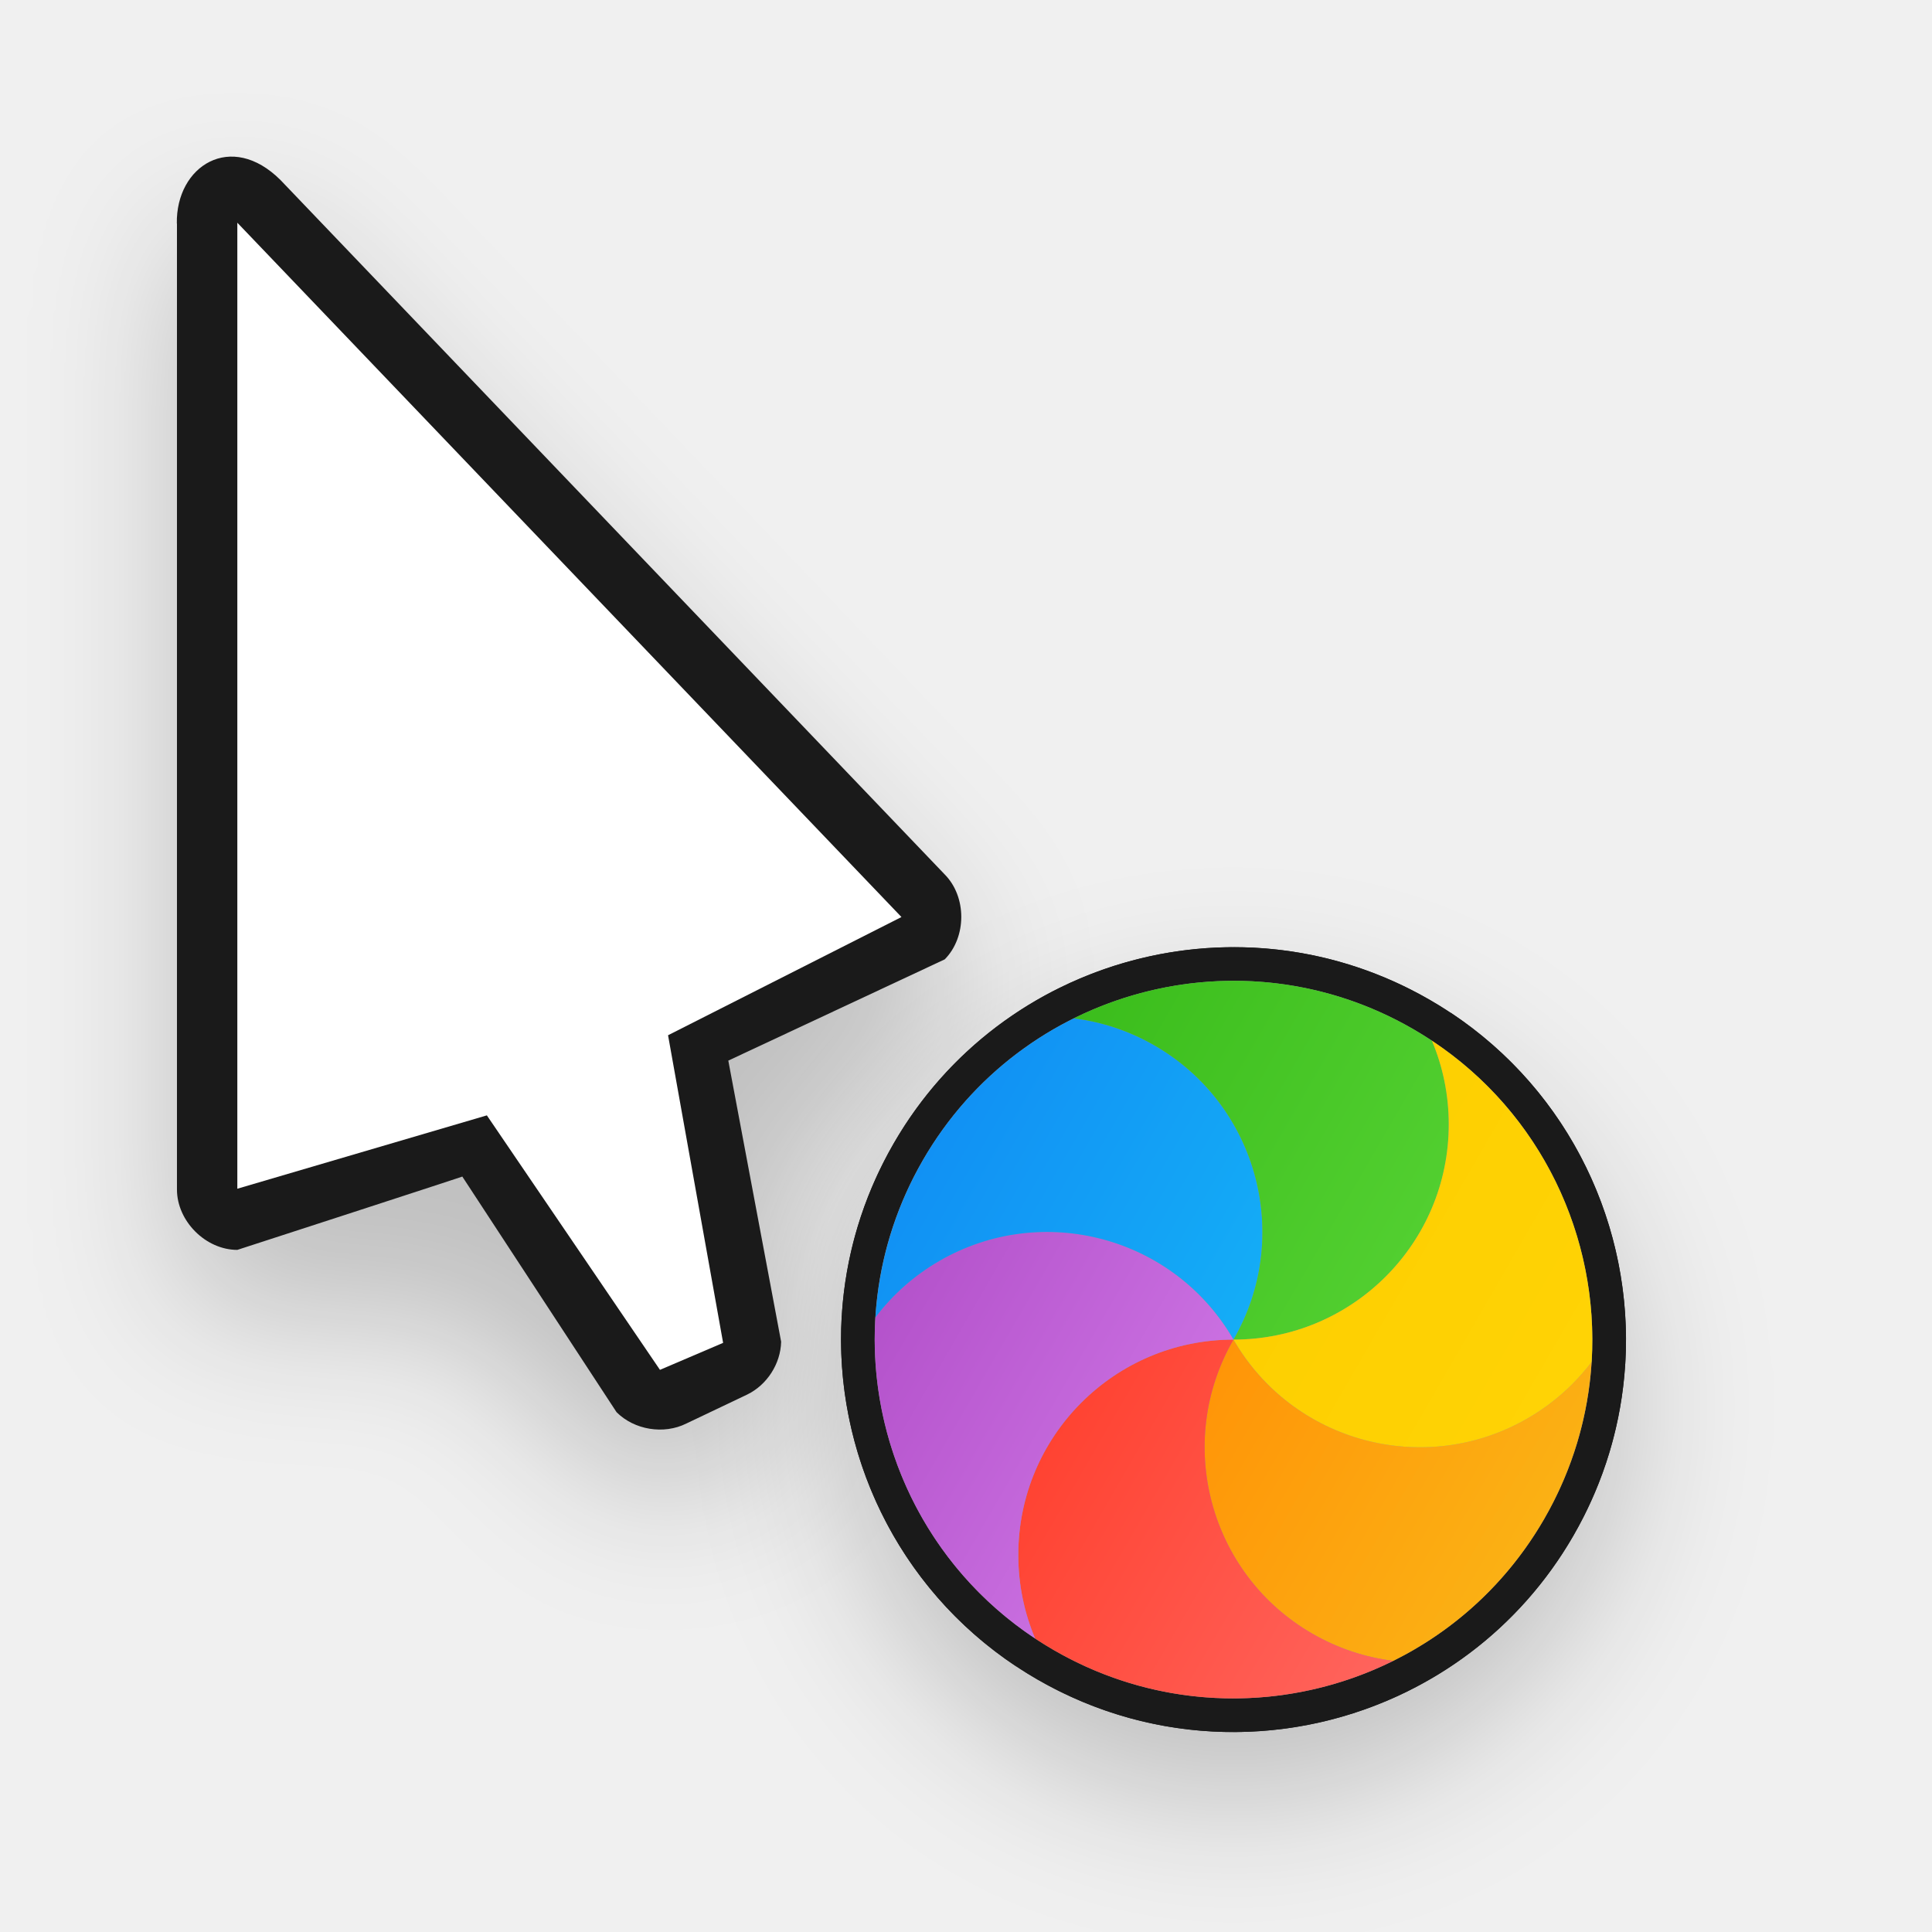
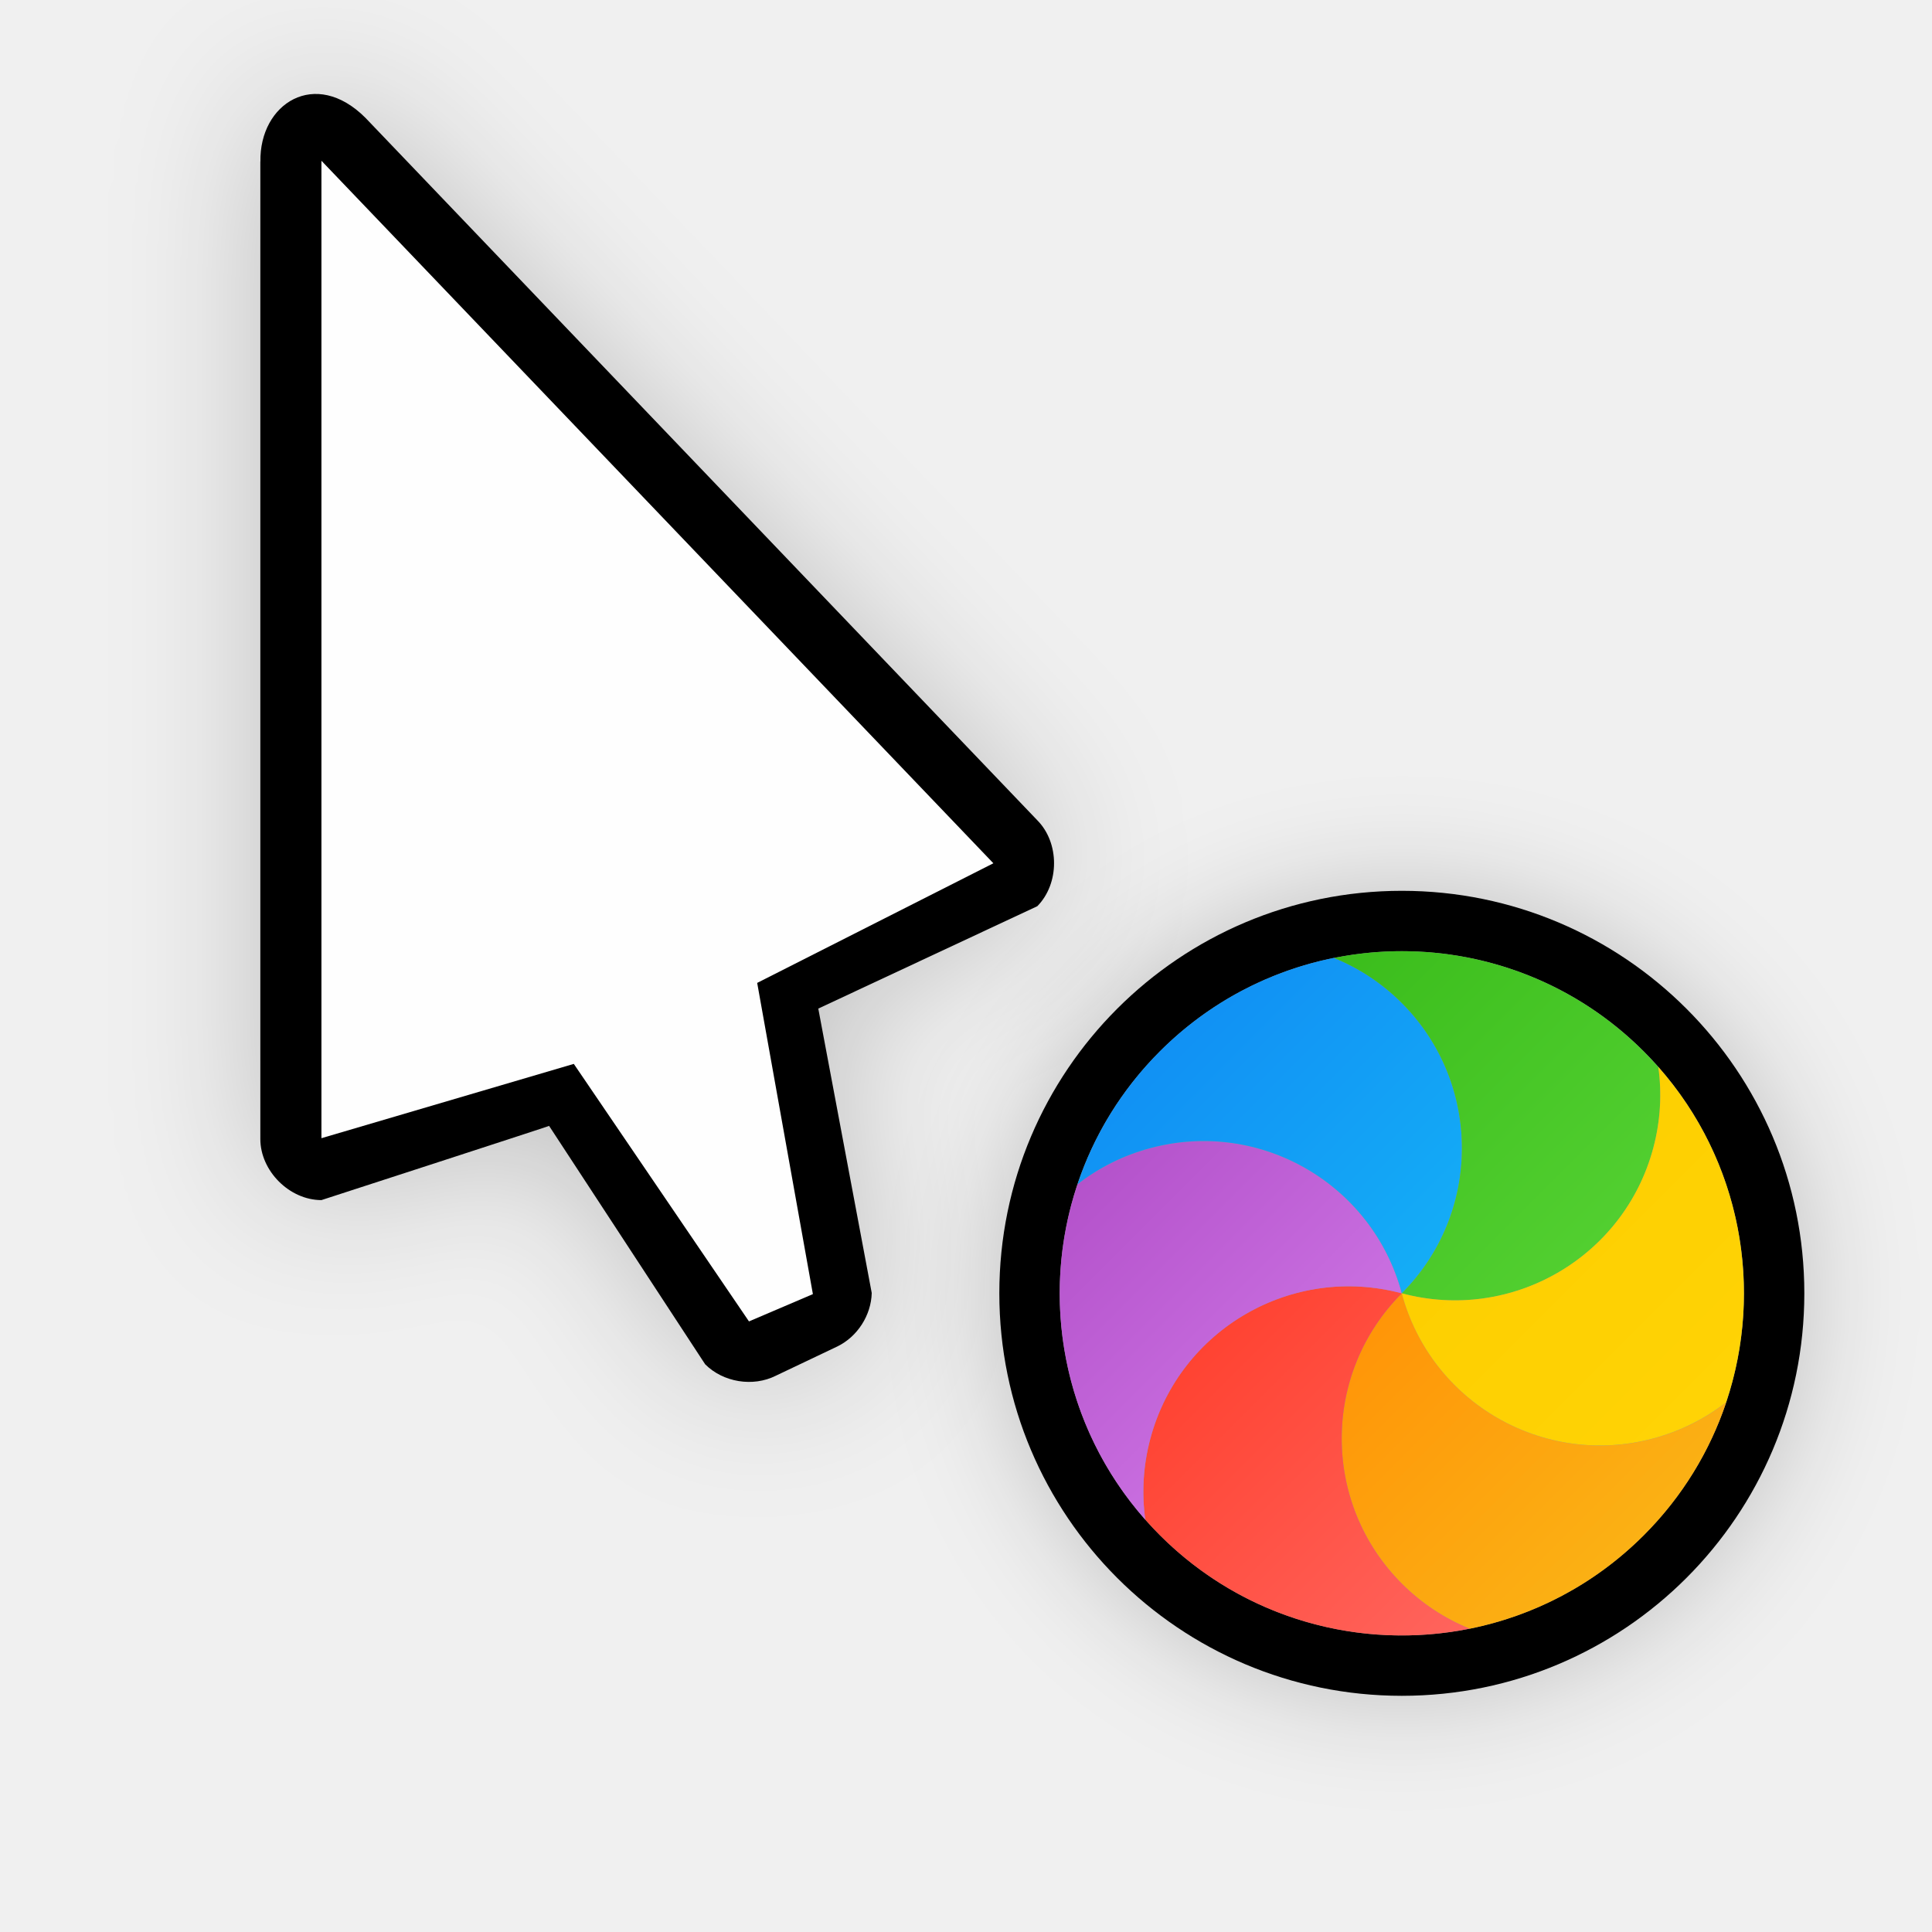
- <svg xmlns="http://www.w3.org/2000/svg" xmlns:xlink="http://www.w3.org/1999/xlink" width="32" height="32" viewBox="0 0 32 32" id="svg2" version="1.1">
-   <defs id="defs4">
-     <linearGradient xlink:href="#linearGradient-colour1" id="linearGradient13172" gradientUnits="userSpaceOnUse" gradientTransform="matrix(-0.3037977,0.52616,-0.5032558,-0.2905366,34.63544,1038.743)" x1="17.871" y1="7.669" x2="17.871" y2="17.893" />
-     <linearGradient gradientUnits="userSpaceOnUse" gradientTransform="matrix(1.028313,0,0,0.9836115,343.323,796.7172)" x1="17.871" y1="7.669" x2="17.871" y2="17.893" id="linearGradient-colour1">
-       <stop stop-color="#FBB114" offset="0%" id="stop7" />
-       <stop stop-color="#FF9508" offset="100%" id="stop9" />
-     </linearGradient>
-     <linearGradient xlink:href="#linearGradient-colour2" id="linearGradient13174" gradientUnits="userSpaceOnUse" gradientTransform="matrix(-0.2790814,0.4833527,-0.5478258,-0.3162675,34.63544,1038.743)" x1="23.954" y1="8.61" x2="23.954" y2="19.256" />
-     <linearGradient gradientUnits="userSpaceOnUse" gradientTransform="matrix(0.944652,0,0,1.070723,343.323,796.7172)" x1="23.954" y1="8.61" x2="23.954" y2="19.256" id="linearGradient-colour2">
-       <stop stop-color="#FF645D" offset="0%" id="stop12" />
-       <stop stop-color="#FF4332" offset="100%" id="stop14" />
-     </linearGradient>
-     <linearGradient xlink:href="#linearGradient-colour3" id="linearGradient13176" gradientUnits="userSpaceOnUse" gradientTransform="matrix(-0.3260717,0.5647373,-0.4688783,-0.27069,34.63544,1038.743)" x1="20.127" y1="19.205" x2="20.127" y2="29.033" />
-     <linearGradient gradientUnits="userSpaceOnUse" gradientTransform="matrix(1.103708,0,0,0.9164209,343.323,796.7172)" x1="20.127" y1="19.205" x2="20.127" y2="29.033" id="linearGradient-colour3">
-       <stop stop-color="#CA70E1" offset="0%" id="stop17" />
-       <stop stop-color="#B452CB" offset="100%" id="stop19" />
-     </linearGradient>
-     <linearGradient xlink:href="#linearGradient-colour4" id="linearGradient13178" gradientUnits="userSpaceOnUse" gradientTransform="matrix(-0.3037977,0.52616,-0.5032558,-0.2905366,34.63544,1038.743)" x1="16.36" y1="17.893" x2="16.36" y2="28.118" />
-     <linearGradient gradientUnits="userSpaceOnUse" gradientTransform="matrix(1.028313,0,0,0.9836116,343.323,796.7172)" x1="16.36" y1="17.893" x2="16.36" y2="28.118" id="linearGradient-colour4">
-       <stop stop-color="#14ADF6" offset="0%" id="stop22" />
-       <stop stop-color="#1191F4" offset="100%" id="stop24" />
-     </linearGradient>
-     <linearGradient xlink:href="#linearGradient-colour5" id="linearGradient13180" gradientUnits="userSpaceOnUse" gradientTransform="matrix(-0.2790814,0.4833527,-0.5478258,-0.3162675,34.63544,1038.743)" x1="13.308" y1="13.619" x2="13.308" y2="24.265" />
-     <linearGradient gradientUnits="userSpaceOnUse" gradientTransform="matrix(0.944652,0,0,1.070723,343.323,796.7172)" x1="13.308" y1="13.619" x2="13.308" y2="24.265" id="linearGradient-colour5">
-       <stop stop-color="#52CF30" offset="0%" id="stop27" />
-       <stop stop-color="#3BBD1C" offset="100%" id="stop29" />
-     </linearGradient>
-     <linearGradient xlink:href="#linearGradient-colour6" id="linearGradient13182" gradientUnits="userSpaceOnUse" gradientTransform="matrix(-0.3260717,0.5647373,-0.4688783,-0.27069,34.63544,1038.743)" x1="11.766" y1="9.377" x2="11.766" y2="19.205" />
-     <linearGradient gradientUnits="userSpaceOnUse" gradientTransform="matrix(1.103708,0,0,0.9164209,343.323,796.7172)" x1="11.766" y1="9.377" x2="11.766" y2="19.205" id="linearGradient-colour6">
-       <stop stop-color="#FFD305" offset="0%" id="stop32" />
-       <stop stop-color="#FDCF01" offset="100%" id="stop34" />
-     </linearGradient>
-     <filter style="color-interpolation-filters:sRGB" height="1.272" y="-0.136" width="1.441" x="-0.22" id="filter7590-8">
-       <feGaussianBlur id="feGaussianBlur7592-1" stdDeviation="1.192" />
-     </filter>
-     <filter style="color-interpolation-filters:sRGB" height="1.444" y="-0.222" width="1.444" x="-0.222" id="filter7558-8">
-       <feGaussianBlur id="feGaussianBlur7560-4" stdDeviation="1.202" />
-     </filter>
-   </defs>
-   <g id="layer1" transform="translate(0,-1020.362)">
-     <path id="path7438-8" d="m 20.431,1037.164 c -3.59,0 -6.5,2.91 -6.5,6.5 0,3.59 2.91,6.5 6.5,6.5 3.59,0 6.5,-2.91 6.5,-6.5 0,-3.59 -2.91,-6.5 -6.5,-6.5 z" style="color:#000000;font-style:normal;font-variant:normal;font-weight:normal;font-stretch:normal;font-size:medium;line-height:normal;font-family:Sans;-inkscape-font-specification:Sans;text-indent:0;text-align:start;text-decoration:none;text-decoration-line:none;letter-spacing:normal;word-spacing:normal;text-transform:none;direction:ltr;block-progression:tb;writing-mode:lr-tb;baseline-shift:baseline;text-anchor:start;display:inline;overflow:visible;visibility:visible;opacity:0.2;fill:#000000;fill-opacity:1;fill-rule:nonzero;stroke:none;stroke-width:2;marker:none;filter:url(#filter7558-8);enable-background:accumulate" />
-     <path id="path7454-9" d="m 3.743,1024.071 c -0.467,0.055 -0.823,0.498 -0.812,1.094 l 0,16 c 5e-5,0.524 0.476,1 1,1 l 3.594,0 2.687,2.688 c 0.295,0.295 0.783,0.375 1.156,0.188 l 1,-0.5 c 0.328,-0.159 0.554,-0.51 0.562,-0.875 l 0,-3.594 2.719,-2.719 c 0.365,-0.37 0.365,-1.036 0,-1.406 l -11,-11.5 c -0.307,-0.307 -0.626,-0.408 -0.906,-0.375 z" style="color:#000000;font-style:normal;font-variant:normal;font-weight:normal;font-stretch:normal;font-size:medium;line-height:normal;font-family:Sans;-inkscape-font-specification:Sans;text-indent:0;text-align:start;text-decoration:none;text-decoration-line:none;letter-spacing:normal;word-spacing:normal;text-transform:none;direction:ltr;block-progression:tb;writing-mode:lr-tb;baseline-shift:baseline;text-anchor:start;display:inline;overflow:visible;visibility:visible;opacity:0.2;fill:#000000;fill-opacity:1;fill-rule:nonzero;stroke:none;stroke-width:2;marker:none;filter:url(#filter7590-8);enable-background:accumulate" />
-     <path id="path11427-0-33" d="m 2.931,1024.064 v 16 c 5e-5,0.524 0.476,1 1,1 0,0 3.883,-1.26 3.726,-1.215 l 2.555,3.903 c 0.295,0.295 0.783,0.374 1.156,0.188 l 1.008,-0.48 c 0.328,-0.159 0.554,-0.51 0.562,-0.875 l -0.875,-4.656 3.585,-1.677 c 0.365,-0.37 0.365,-1.037 0,-1.406 l -11,-11.5 c -0.82,-0.82 -1.736,-0.235 -1.719,0.719 z" style="color:#000000;font-style:normal;font-variant:normal;font-weight:normal;font-stretch:normal;font-size:medium;line-height:normal;font-family:Sans;-inkscape-font-specification:Sans;text-indent:0;text-align:start;text-decoration:none;text-decoration-line:none;letter-spacing:normal;word-spacing:normal;text-transform:none;writing-mode:lr-tb;direction:ltr;baseline-shift:baseline;text-anchor:start;display:inline;overflow:visible;visibility:visible;fill:#1a1a1a;fill-opacity:1;fill-rule:nonzero;stroke:none;stroke-width:2;marker:none;enable-background:accumulate" />
-     <path id="path11429-9-3" d="m 3.931,1040.051 v -16 l 11,11.5 -3.866,1.958 0.912,5.095 -1.046,0.447 -2.867,-4.215 z" style="fill:#ffffff;fill-opacity:1;stroke:none" />
-     <ellipse cy="-538.993" cx="892.674" id="circle4566-9-6" style="fill:#1a1a1a;fill-rule:evenodd;stroke:none;stroke-width:0.591;fill-opacity:1" transform="matrix(-0.5000236,0.8660118,-0.866039,-0.4999764,0,0)" rx="6.499" ry="6.499" />
-     <path id="path4568-3-0" d="m 23.324,1048.37 c -0.502,-0.062 -1,-0.224 -1.466,-0.493 -1.865,-1.077 -2.504,-3.462 -1.427,-5.327 1.077,1.865 3.461,2.504 5.327,1.427 0.466,-0.269 0.856,-0.62 1.161,-1.024 -0.06,0.972 -0.34,1.946 -0.86,2.846 -0.664,1.151 -1.627,2.021 -2.735,2.571 z" style="fill:#1a1a1a;fill-rule:evenodd;stroke:none;stroke-width:0.591;fill-opacity:1" />
-     <path id="path4570-6-4" d="m 16.837,1047.966 c -0.197,-0.466 -0.306,-0.978 -0.305,-1.516 1.14e-4,-2.154 1.746,-3.899 3.9,-3.9 -1.077,1.865 -0.438,4.25 1.427,5.327 0.466,0.269 0.964,0.431 1.466,0.493 -1.884,0.935 -4.185,0.939 -6.143,-0.191 -0.118,-0.068 -0.233,-0.139 -0.344,-0.213 v 0 z" style="fill:#1a1a1a;fill-rule:evenodd;stroke:none;stroke-width:0.591;fill-opacity:1" />
-     <path id="path4572-0-8" d="m 13.943,1042.148 c 0.305,-0.404 0.695,-0.755 1.161,-1.024 1.865,-1.077 4.25,-0.438 5.327,1.427 -2.154,1e-4 -3.899,1.746 -3.9,3.9 -2.7e-5,0.538 0.109,1.05 0.305,1.516 -1.985,-1.315 -3.032,-3.562 -2.894,-5.818 z" style="fill:#1a1a1a;fill-rule:evenodd;stroke:none;stroke-width:0.591;fill-opacity:1" />
-     <path id="path4574-6-8" d="m 17.538,1036.73 c 0.502,0.062 1,0.224 1.466,0.493 1.865,1.077 2.504,3.462 1.427,5.327 -1.077,-1.865 -3.461,-2.504 -5.327,-1.427 -0.466,0.269 -0.856,0.62 -1.161,1.024 0.06,-0.972 0.34,-1.946 0.86,-2.846 0.664,-1.151 1.627,-2.021 2.735,-2.571 z" style="fill:#1a1a1a;fill-rule:evenodd;stroke:none;stroke-width:0.591;fill-opacity:1" />
-     <path id="path4576-2-8" d="m 24.025,1037.135 c 0.197,0.466 0.306,0.978 0.305,1.516 -1.12e-4,2.154 -1.746,3.899 -3.9,3.9 1.077,-1.865 0.438,-4.25 -1.427,-5.327 -0.466,-0.269 -0.964,-0.431 -1.466,-0.493 1.884,-0.935 4.185,-0.939 6.143,0.192 0.118,0.068 0.233,0.139 0.344,0.213 v 0 z" style="fill:#1a1a1a;fill-rule:evenodd;stroke:none;stroke-width:0.591;fill-opacity:1" />
-     <path id="path4578-6-9" d="m 26.919,1042.953 c -0.305,0.404 -0.695,0.755 -1.161,1.024 -1.865,1.077 -4.25,0.438 -5.327,-1.427 2.154,-2e-4 3.899,-1.746 3.9,-3.9 3.1e-5,-0.538 -0.109,-1.05 -0.305,-1.516 1.985,1.315 3.032,3.562 2.894,5.818 z" style="fill:#1a1a1a;fill-rule:evenodd;stroke:none;stroke-width:0.591;fill-opacity:1" />
-     <ellipse style="fill:#959595;fill-rule:evenodd;stroke:none;stroke-width:0.591" id="background-1-7" cx="892.674" cy="-538.993" transform="matrix(-0.5000236,0.8660118,-0.866039,-0.4999764,0,0)" rx="5.942" ry="5.942" />
-     <path style="fill:url(#linearGradient13172);fill-rule:evenodd;stroke:none;stroke-width:0.591" d="m 23.076,1047.871 c -0.459,-0.057 -0.915,-0.205 -1.341,-0.451 -1.705,-0.984 -2.289,-3.165 -1.305,-4.87 0.984,1.705 3.165,2.289 4.87,1.305 0.426,-0.246 0.783,-0.567 1.062,-0.937 -0.055,0.889 -0.311,1.779 -0.786,2.603 -0.607,1.052 -1.488,1.848 -2.5,2.35 z" id="orange-8-7" />
-     <path style="fill:url(#linearGradient13174);fill-rule:evenodd;stroke:none;stroke-width:0.591" d="m 17.145,1047.501 c -0.18,-0.426 -0.279,-0.894 -0.279,-1.386 1.07e-4,-1.969 1.596,-3.565 3.565,-3.565 -0.985,1.705 -0.4,3.886 1.305,4.87 0.426,0.246 0.881,0.394 1.341,0.451 -1.722,0.855 -3.827,0.858 -5.617,-0.175 -0.108,-0.062 -0.212,-0.127 -0.315,-0.195 v 0 z" id="red-7-6" />
-     <path style="fill:url(#linearGradient13176);fill-rule:evenodd;stroke:none;stroke-width:0.591" d="m 14.499,1042.182 c 0.279,-0.37 0.635,-0.69 1.062,-0.937 1.705,-0.985 3.886,-0.4 4.87,1.305 -1.969,1e-4 -3.565,1.596 -3.565,3.565 -2.4e-5,0.491 0.099,0.96 0.279,1.386 -1.815,-1.202 -2.772,-3.257 -2.646,-5.319 z" id="purple-9-4" />
-     <path style="fill:url(#linearGradient13178);fill-rule:evenodd;stroke:none;stroke-width:0.591" d="m 17.786,1037.229 c 0.459,0.057 0.915,0.205 1.341,0.451 1.705,0.984 2.289,3.165 1.305,4.87 -0.984,-1.705 -3.165,-2.289 -4.87,-1.305 -0.426,0.246 -0.783,0.567 -1.062,0.937 0.055,-0.889 0.311,-1.779 0.786,-2.603 0.607,-1.052 1.488,-1.848 2.5,-2.35 z" id="blue-2-3" />
-     <path style="fill:url(#linearGradient13180);fill-rule:evenodd;stroke:none;stroke-width:0.591" d="m 23.717,1037.599 c 0.18,0.426 0.279,0.894 0.279,1.386 -1.06e-4,1.969 -1.596,3.565 -3.565,3.565 0.985,-1.705 0.4,-3.886 -1.305,-4.87 -0.426,-0.246 -0.881,-0.394 -1.341,-0.451 1.722,-0.855 3.827,-0.858 5.617,0.175 0.108,0.062 0.212,0.127 0.315,0.195 v 0 z" id="green-0-0" />
-     <path style="fill:url(#linearGradient13182);fill-rule:evenodd;stroke:none;stroke-width:0.591" d="m 26.363,1042.918 c -0.279,0.369 -0.635,0.69 -1.062,0.937 -1.705,0.985 -3.886,0.4 -4.87,-1.305 1.969,-10e-5 3.565,-1.596 3.565,-3.565 2.2e-5,-0.491 -0.099,-0.96 -0.279,-1.386 1.815,1.202 2.772,3.257 2.646,5.319 z" id="yellow-2-3" />
+ <svg xmlns="http://www.w3.org/2000/svg" height="24" viewBox="0 0 24 24" width="24">
+   <linearGradient id="a" gradientTransform="matrix(.4579123 0 0 .4380064 8.607332 9.250079)" gradientUnits="userSpaceOnUse" x1="17.871" x2="17.871" y1="7.669" y2="17.893">
+     <stop offset="0" stop-color="#fbb114" />
+     <stop offset="1" stop-color="#ff9508" />
+   </linearGradient>
+   <linearGradient id="b" gradientTransform="matrix(.4206575 0 0 .4767976 8.607332 9.250079)" gradientUnits="userSpaceOnUse" x1="23.954" x2="23.954" y1="8.61" y2="19.256">
+     <stop offset="0" stop-color="#ff645d" />
+     <stop offset="1" stop-color="#ff4332" />
+   </linearGradient>
+   <linearGradient id="c" gradientTransform="matrix(.4914857 0 0 .4080861 8.607332 9.250079)" gradientUnits="userSpaceOnUse" x1="20.127" x2="20.127" y1="19.205" y2="29.033">
+     <stop offset="0" stop-color="#ca70e1" />
+     <stop offset="1" stop-color="#b452cb" />
+   </linearGradient>
+   <linearGradient id="d" gradientTransform="matrix(.4579123 0 0 .4380064 8.607332 9.250079)" gradientUnits="userSpaceOnUse" x1="16.36" x2="16.36" y1="17.893" y2="28.118">
+     <stop offset="0" stop-color="#14adf6" />
+     <stop offset="1" stop-color="#1191f4" />
+   </linearGradient>
+   <linearGradient id="e" gradientTransform="matrix(.4206575 0 0 .4767976 8.607332 9.250079)" gradientUnits="userSpaceOnUse" x1="13.308" x2="13.308" y1="13.619" y2="24.265">
+     <stop offset="0" stop-color="#52cf30" />
+     <stop offset="1" stop-color="#3bbd1c" />
+   </linearGradient>
+   <linearGradient id="f" gradientTransform="matrix(.4914857 0 0 .4080861 8.607332 9.250079)" gradientUnits="userSpaceOnUse" x1="11.766" x2="11.766" y1="9.377" y2="19.205">
+     <stop offset="0" stop-color="#ffd305" />
+     <stop offset="1" stop-color="#fdcf01" />
+   </linearGradient>
+   <filter id="g" color-interpolation-filters="sRGB" height="1.272" width="1.441" x="-.22" y="-.136">
+     <feGaussianBlur stdDeviation=".905" />
+   </filter>
+   <filter id="h" color-interpolation-filters="sRGB" height="1.336" width="1.336" x="-.168" y="-.168">
+     <feGaussianBlur stdDeviation=".7" />
+   </filter>
+   <circle cx="17.414" cy="16.066" fill-rule="evenodd" filter="url(#h)" opacity=".2" r="5" stroke-width=".455" />
+   <g stroke-width=".759">
+     <path d="m3.234 2.007v12.142c0.0.397.362.759.759.759 0 0 2.946-.956 2.828-.922l1.939 2.962c.224.224.594.284.877.142l.765-.364c.249-.121.42-.387.427-.664l-.664-3.533 2.721-1.272c.277-.281.277-.787 0-1.067l-8.347-8.727c-.622-.622-1.317-.178-1.304.545z" filter="url(#g)" opacity=".2" />
+     <path d="m3.234 2.007v12.142c0.0.397.362.759.759.759 0 0 2.946-.956 2.828-.922l1.939 2.962c.224.224.594.284.877.142l.765-.364c.249-.121.42-.387.427-.664l-.664-3.533 2.721-1.272c.277-.281.277-.787 0-1.067l-8.347-8.727c-.622-.622-1.317-.178-1.304.545z" />
+     <path d="m3.993 14.139v-12.142l8.347 8.727-2.934 1.486.692 3.866-.794.339-2.176-3.199z" fill="#fefefe" />
+   </g>
+   <g fill-rule="evenodd">
+     <circle cx="17.414" cy="16.066" r="5" stroke-width=".455" />
+     <g transform="matrix(-.7071068 .7071068 -.7071068 -.7071068 41.12479 16.84362)">
+       <circle cx="16.216" cy="17.316" fill="#959595" r="4.25" stroke-width=".423" />
+       <g stroke-width=".445" transform="matrix(.9489808 0 0 .9489808 .610505 1.100282)">
+         <path d="m18.921 13.355c.136.321.211.674.211 1.045 0 1.484-1.203 2.687-2.687 2.687.742-1.285.302-2.929-.984-3.671-.321-.185-.665-.297-1.011-.34.601-.299 1.278-.468 1.995-.468.916 0 1.767.275 2.476.746z" fill="url(#a)" />
+         <path d="m20.915 17.366c-.21.278-.478.519-.799.705-1.285.742-2.929.302-3.671-.984 1.484 0 2.687-1.203 2.687-2.687 0-.371-.075-.724-.211-1.045 1.207.802 2.002 2.174 2.002 3.732 0 .094-.003.187-.009.279z" fill="url(#b)" />
+         <path d="m18.44 21.098c-.346-.043-.69-.155-1.011-.34-1.285-.742-1.726-2.385-.984-3.671.742 1.285 2.385 1.726 3.671.984.321-.185.589-.427.799-.705-.101 1.638-1.081 3.037-2.475 3.732z" fill="url(#c)" />
+         <path d="m13.968 20.82c-.136-.321-.211-.674-.211-1.045 0-1.484 1.203-2.687 2.687-2.687-.742 1.285-.302 2.929.984 3.671.321.186.665.297 1.011.34-.601.299-1.278.468-1.995.468-.916 0-1.767-.275-2.476-.746z" fill="url(#d)" />
+         <path d="m11.975 16.809c.21-.278.478-.519.799-.705 1.285-.742 2.929-.302 3.671.984-1.484 0-2.687 1.203-2.687 2.687 0 .371.075.724.211 1.045-1.207-.802-2.002-2.174-2.002-3.732 0-.094.003-.187.009-.279z" fill="url(#e)" />
+         <path d="m14.45 13.077c.346.043.69.155 1.011.34 1.285.742 1.726 2.385.984 3.671-.742-1.285-2.385-1.726-3.671-.984-.321.185-.589.427-.799.705.101-1.638 1.081-3.037 2.475-3.732z" fill="url(#f)" />
+       </g>
+     </g>
  </g>
</svg>
